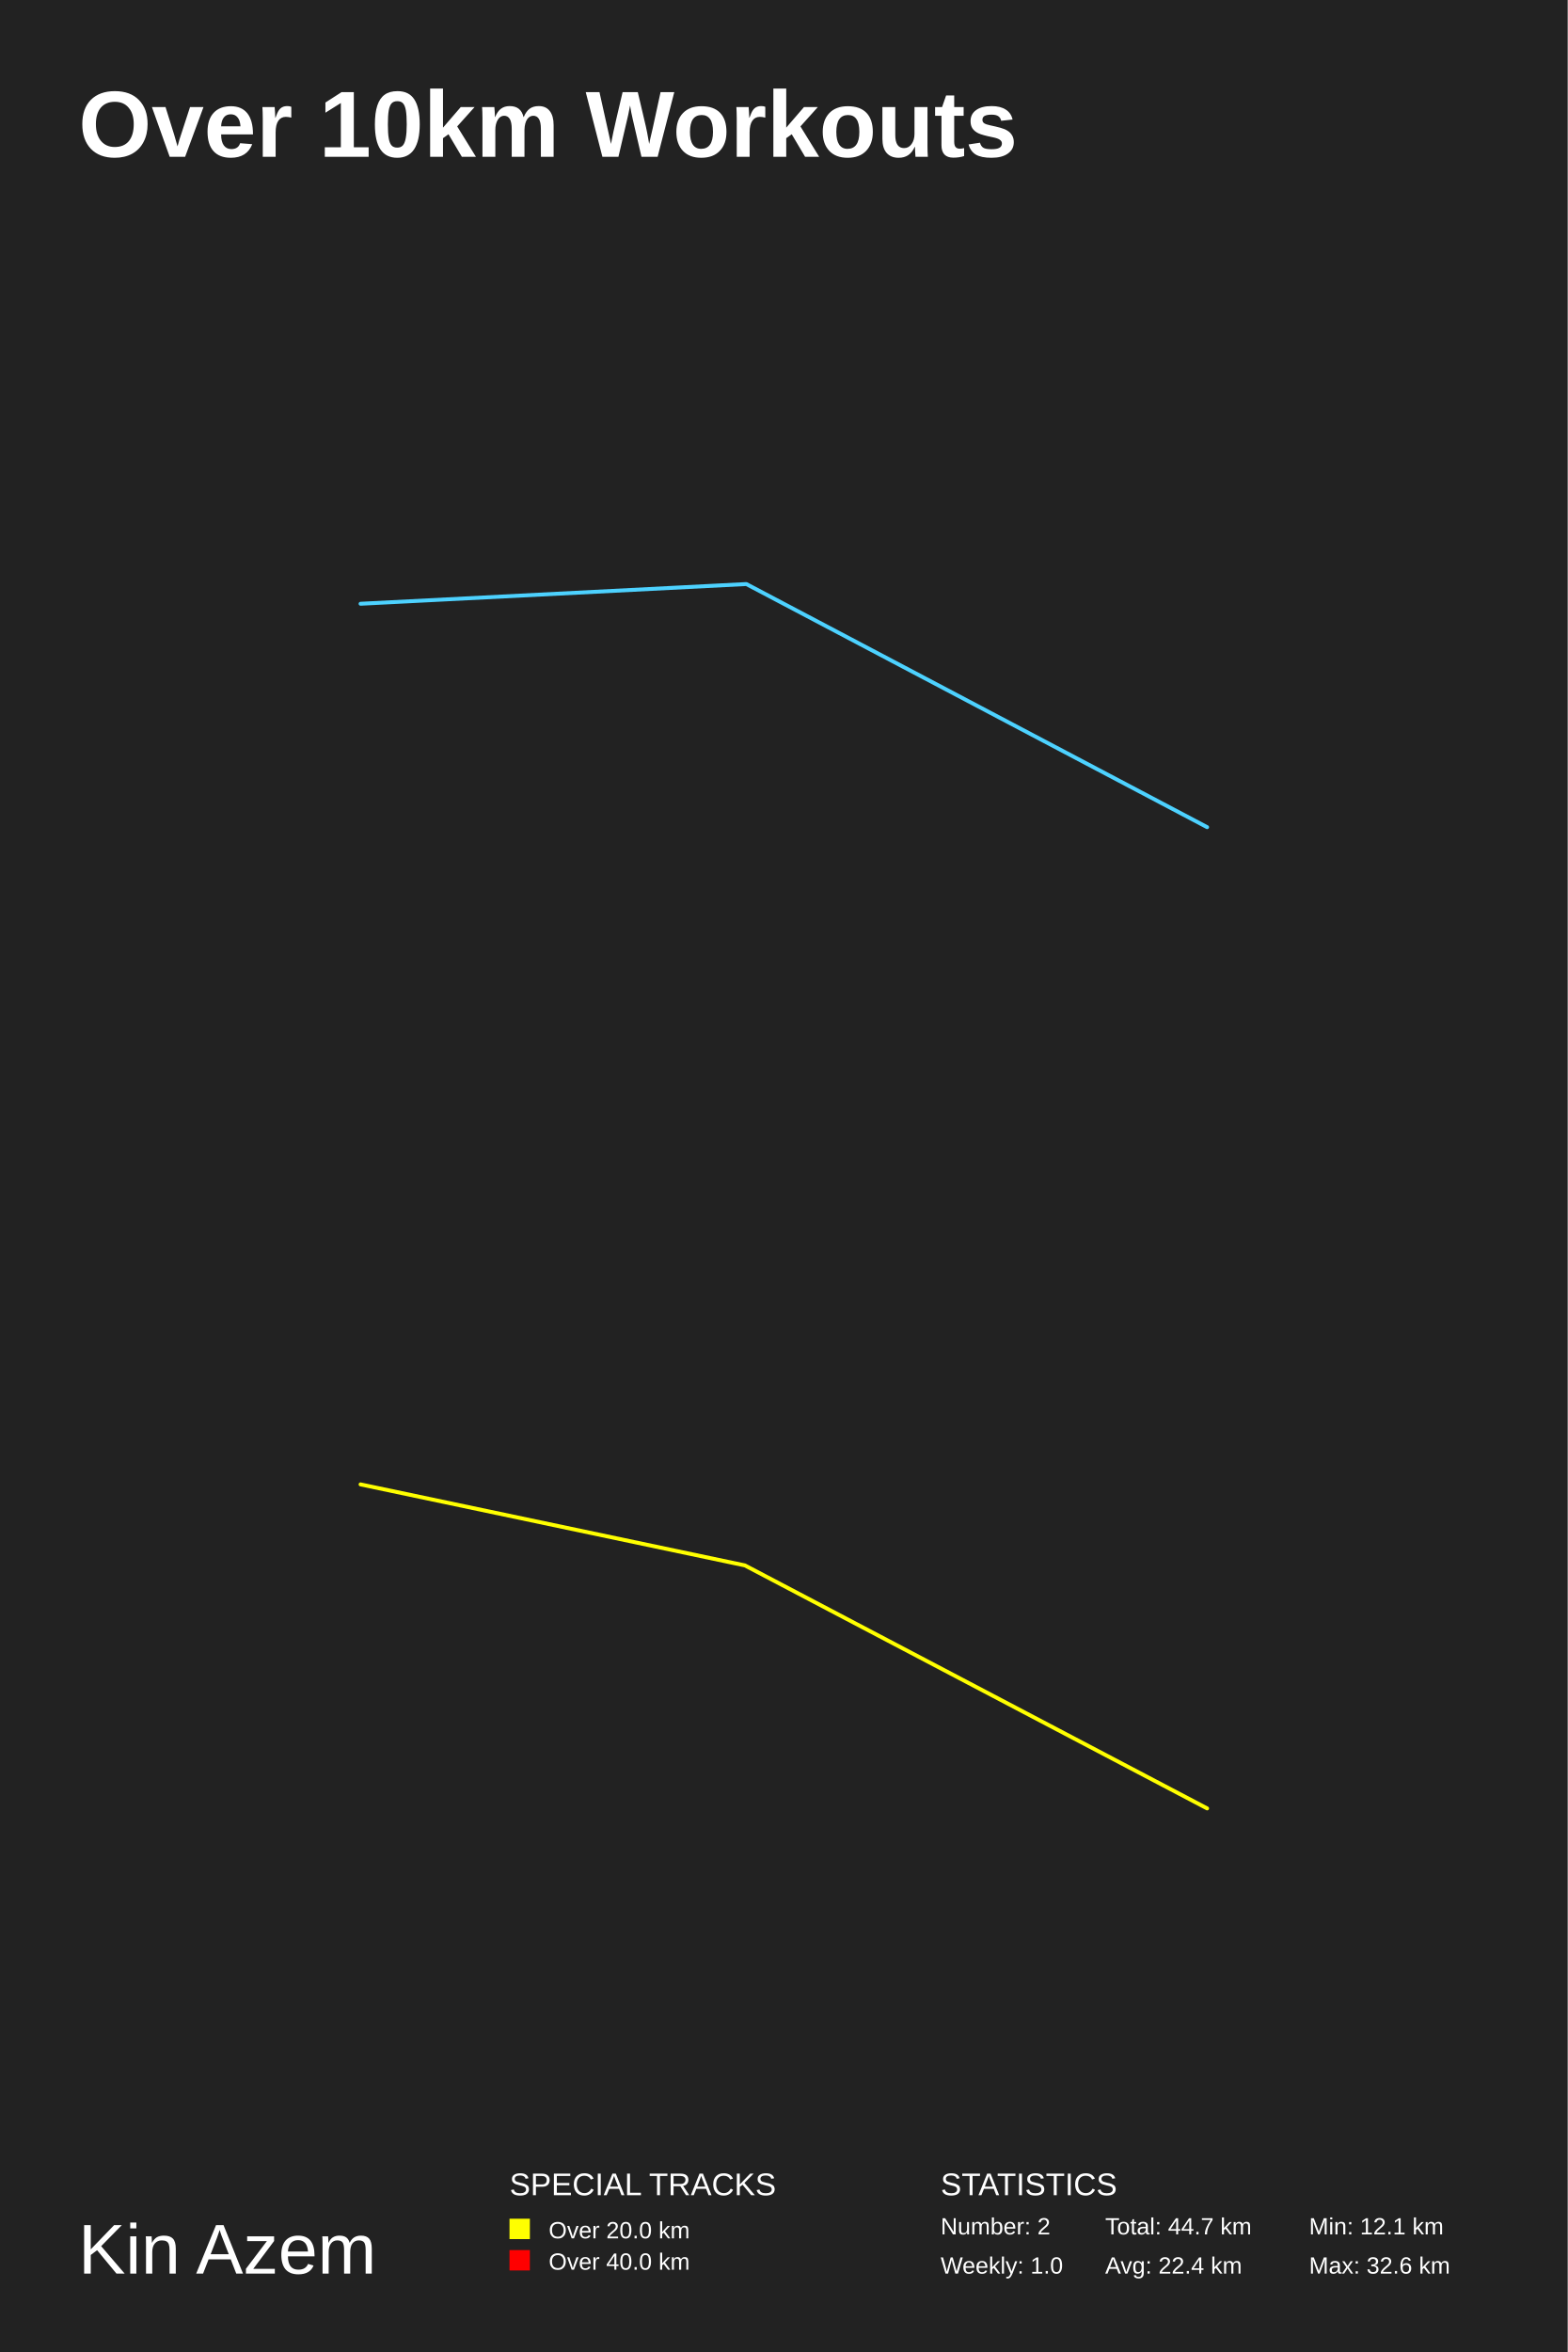
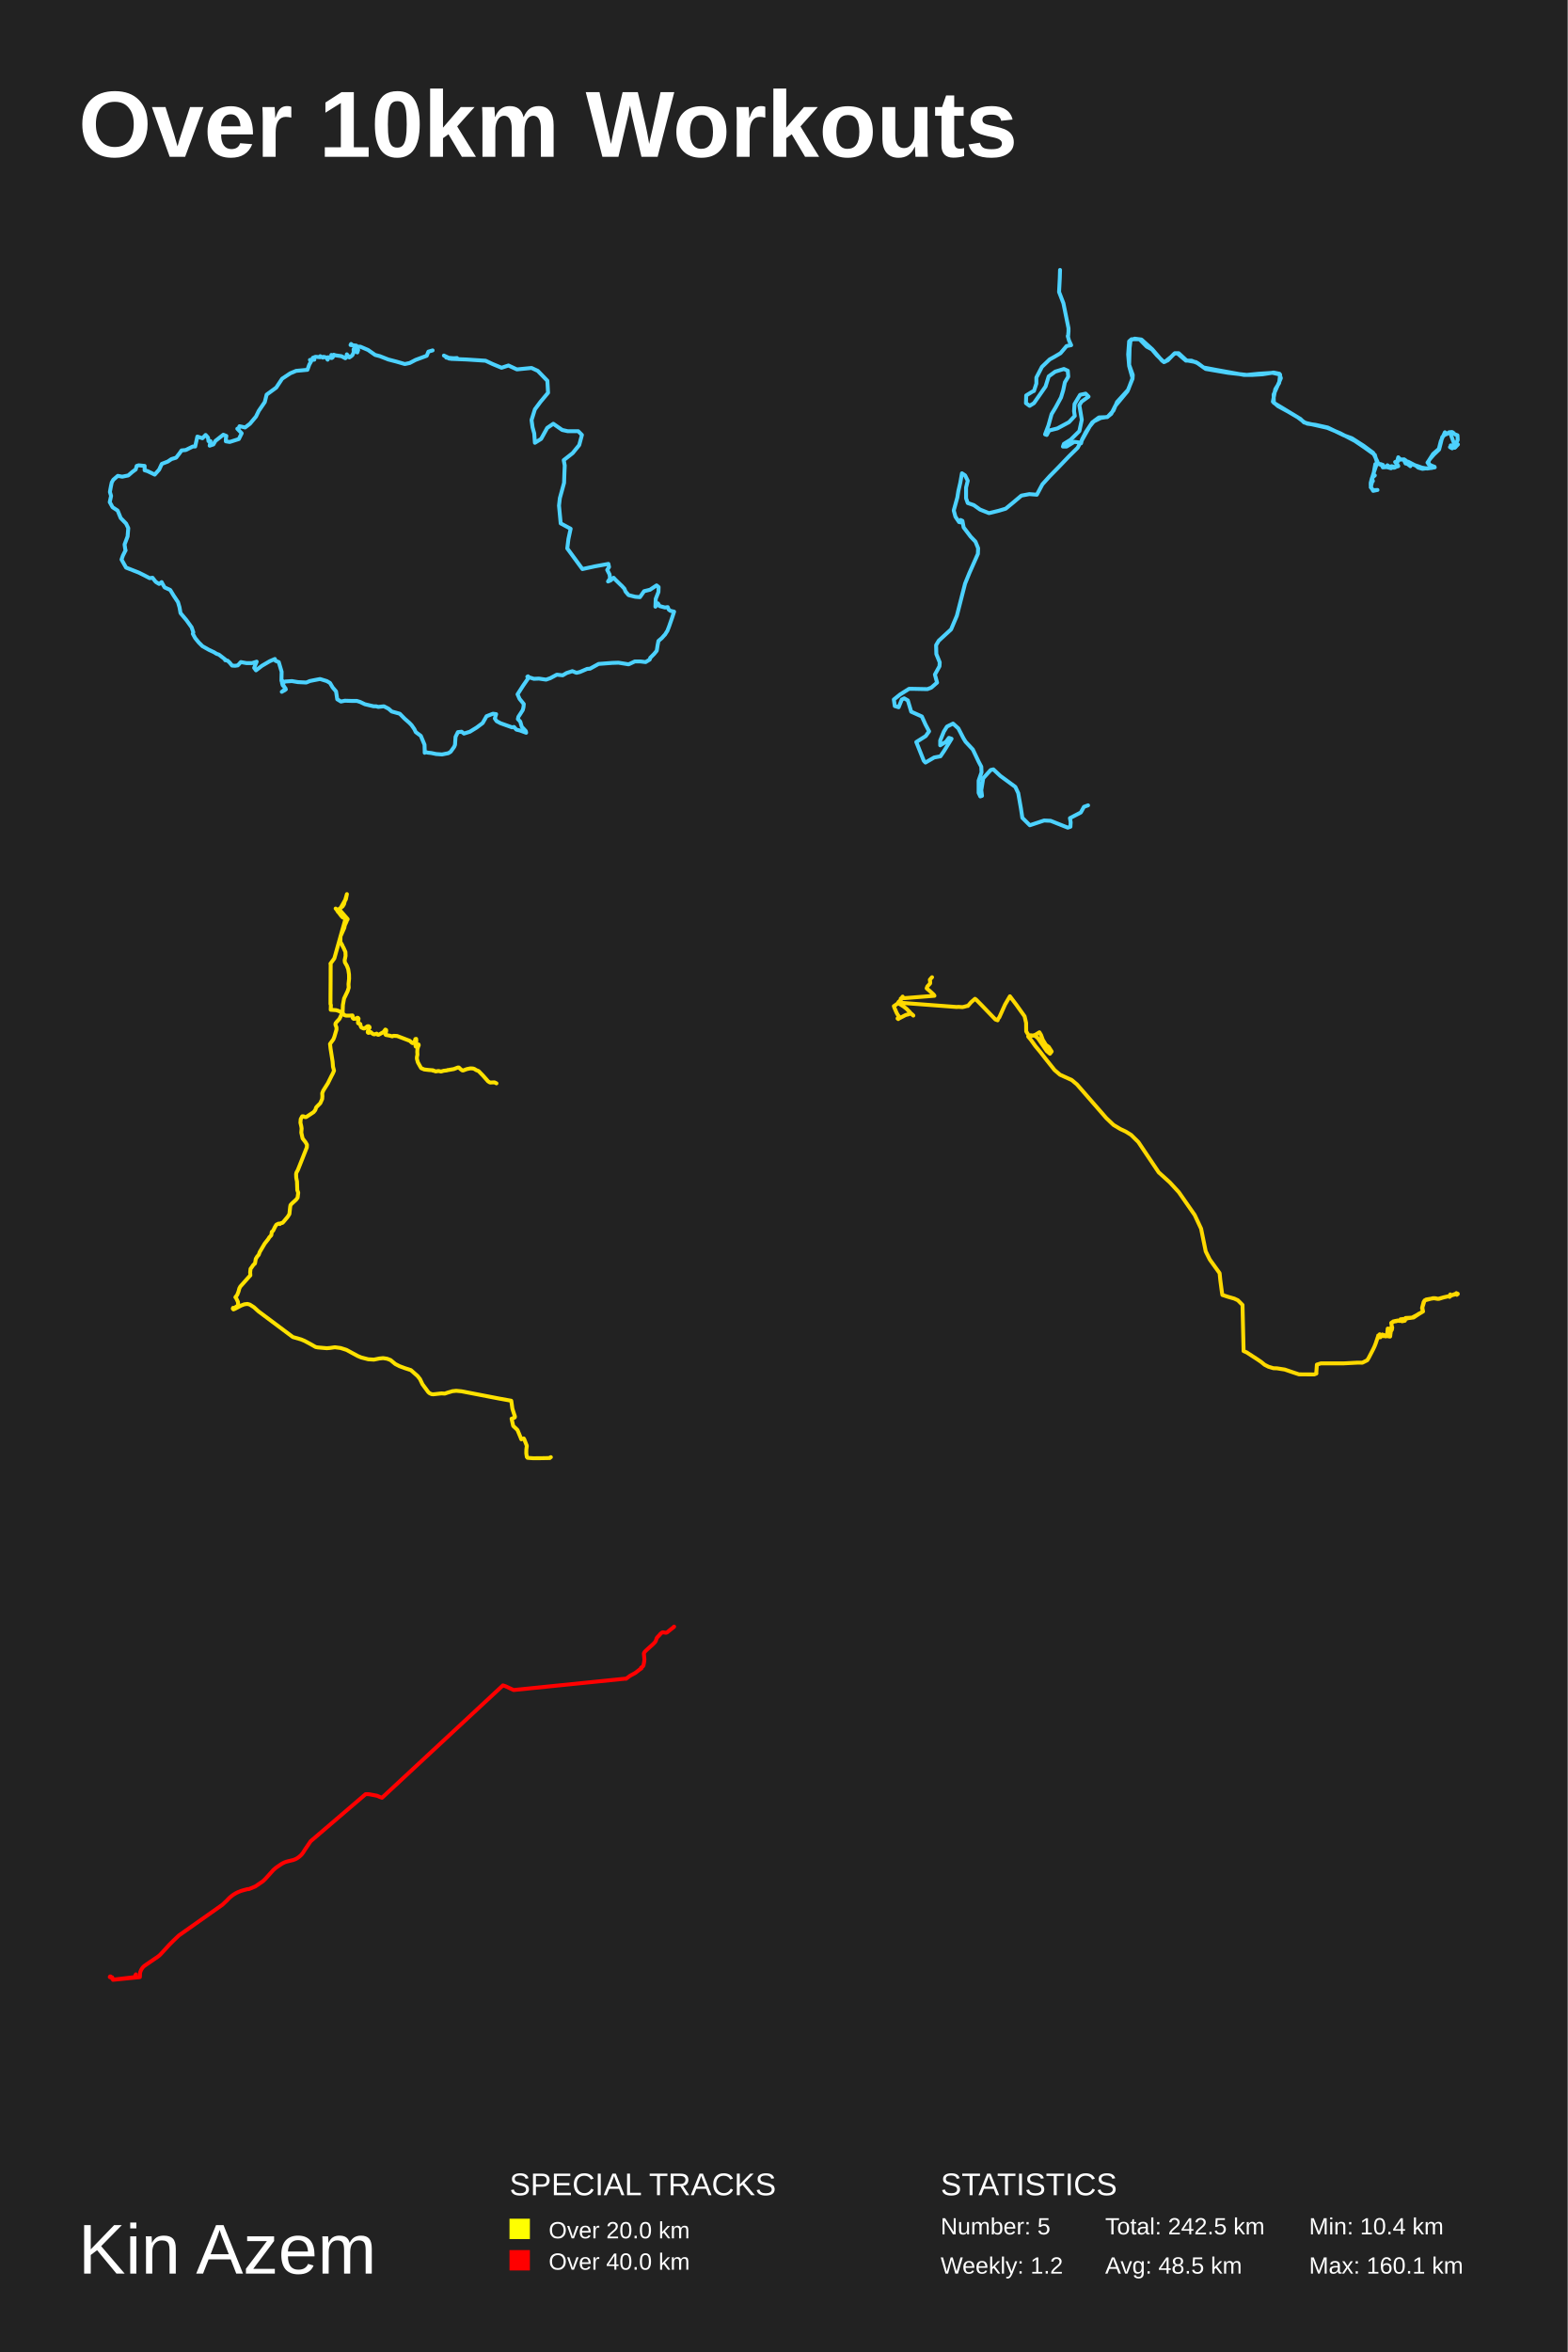
<svg xmlns="http://www.w3.org/2000/svg" baseProfile="full" height="300mm" version="1.1" viewBox="0,0,200,300" width="200mm">
  <defs />
  <rect fill="#222222" height="300" width="200" x="0" y="0" />
  <text fill="#FFFFFF" style="font-size:12px; font-family:Arial; font-weight:bold;" x="10" y="20">Over 10km Workouts</text>
  <text fill="#FFFFFF" style="font-size:9px; font-family:Arial" x="10" y="290">Kin Azem</text>
  <text fill="#FFFFFF" style="font-size:4px; font-family:Arial" x="65" y="280">SPECIAL TRACKS</text>
  <rect fill="yellow" height="2.6" width="2.6" x="65" y="283" />
  <text fill="#FFFFFF" style="font-size:3px; font-family:Arial" x="70" y="285.5">Over 20.0 km</text>
  <rect fill="red" height="2.6" width="2.6" x="65" y="287" />
  <text fill="#FFFFFF" style="font-size:3px; font-family:Arial" x="70" y="289.5">Over 40.0 km</text>
  <text fill="#FFFFFF" style="font-size:4px; font-family:Arial" x="120" y="280">STATISTICS</text>
-   <text fill="#FFFFFF" style="font-size:3px; font-family:Arial" x="120" y="285">Number: 2</text>
-   <text fill="#FFFFFF" style="font-size:3px; font-family:Arial" x="120" y="290">Weekly: 1.0</text>
-   <text fill="#FFFFFF" style="font-size:3px; font-family:Arial" x="141" y="285">Total: 44.7 km</text>
-   <text fill="#FFFFFF" style="font-size:3px; font-family:Arial" x="141" y="290">Avg: 22.4 km</text>
-   <text fill="#FFFFFF" style="font-size:3px; font-family:Arial" x="167" y="285">Min: 12.1 km</text>
-   <text fill="#FFFFFF" style="font-size:3px; font-family:Arial" x="167" y="290">Max: 32.6 km</text>
-   <polyline fill="none" opacity="1" points="154.0,105.505 95.215,74.495 46.0,77.01" stroke="#4DD2FF" stroke-dasharray="none" stroke-linecap="round" stroke-linejoin="round" stroke-width="0.5" />
-   <polyline fill="none" opacity="1" points="154.0,230.663 95.031,199.669 46.0,189.337" stroke="yellow" stroke-dasharray="none" stroke-linecap="round" stroke-linejoin="round" stroke-width="0.5" />
+   <text fill="#FFFFFF" style="font-size:3px; font-family:Arial" x="120" y="285">Number: 5</text>
+   <text fill="#FFFFFF" style="font-size:3px; font-family:Arial" x="120" y="290">Weekly: 1.2</text>
+   <text fill="#FFFFFF" style="font-size:3px; font-family:Arial" x="141" y="285">Total: 242.5 km</text>
+   <text fill="#FFFFFF" style="font-size:3px; font-family:Arial" x="141" y="290">Avg: 48.5 km</text>
+   <text fill="#FFFFFF" style="font-size:3px; font-family:Arial" x="167" y="285">Min: 10.4 km</text>
+   <text fill="#FFFFFF" style="font-size:3px; font-family:Arial" x="167" y="290">Max: 160.1 km</text>
+   <polyline fill="none" opacity="1" points="56.933,45.615 57.879,45.694 58.309,45.668 57.299,45.747 56.632,45.352 57.535,45.774 59.513,45.853 61.943,46.011 62.846,46.433 63.985,46.907 64.867,46.617 65.941,47.118 67.812,46.934 68.607,47.303 69.833,48.568 69.919,50.097 68.951,51.257 68.242,52.207 67.812,53.577 67.941,54.5 68.156,55.291 68.242,56.477 69.037,55.977 69.811,54.579 70.585,54.052 71.725,54.843 72.434,55.001 73.767,55.001 74.24,55.476 73.896,56.767 73.058,57.796 71.918,58.692 72.047,59.377 72.004,60.353 71.961,61.592 71.424,63.543 71.316,64.492 71.531,66.759 72.8,67.444 72.52,68.736 72.37,69.949 74.305,72.585 75.874,72.242 77.615,71.926 77.615,71.926 77.701,72.321 77.465,72.691 77.766,73.27 77.83,73.771 77.572,74.167 77.895,74.035 78.282,73.692 78.497,73.93 79.228,74.641 79.271,74.668 79.658,75.089 79.808,75.458 80.195,75.907 81.034,76.118 81.636,76.17 82.173,75.406 82.926,75.221 83.764,74.668 84.022,74.879 84.001,75.511 83.657,76.381 83.614,77.383 83.786,77.172 83.936,76.961 84.151,77.304 84.839,77.488 85.183,77.436 85.312,77.752 85.527,77.91 86.0,78.016 85.742,78.806 85.355,79.914 85.14,80.467 84.968,80.731 84.839,80.942 84.732,81.047 84.431,81.39 84.087,81.68 84.001,81.759 83.893,82.312 83.786,82.998 83.463,83.393 82.947,83.92 82.99,83.868 82.883,84.131 82.367,84.448 81.7,84.368 80.991,84.368 80.195,84.737 79.55,84.632 78.905,84.527 78.11,84.553 76.368,84.685 75.272,85.291 74.907,85.317 73.982,85.713 73.552,85.818 73.015,85.607 72.284,85.845 71.789,86.135 71.037,86.055 70.198,86.504 69.661,86.688 68.758,86.556 68.113,86.583 67.274,86.319 67.36,86.266 67.468,86.398 66.737,87.453 66.264,88.191 66.027,88.56 66.285,89.14 66.823,89.799 66.78,90.22 66.694,90.563 66.393,91.037 66.135,91.433 66.07,91.723 66.371,92.039 66.565,92.698 67.081,93.252 67.124,93.463 66.328,93.173 65.877,93.067 65.576,92.724 65.34,92.777 63.856,92.25 63.362,91.986 63.125,91.644 63.297,91.09 62.889,91.037 62.072,91.354 61.577,92.224 60.803,92.804 59.943,93.331 59.191,93.568 58.89,93.331 58.417,93.383 58.116,93.99 58.051,94.991 57.944,95.255 57.492,95.888 57.191,96.072 56.396,96.23 55.643,96.177 55.02,96.046 54.526,95.993 54.311,95.914 54.225,95.914 54.182,96.019 54.182,95.703 54.16,94.991 53.687,93.858 53.042,93.383 52.87,93.014 52.505,92.487 52.225,92.197 51.623,91.67 51,91.037 49.968,90.748 49.581,90.405 48.979,90.089 48.248,90.168 47.99,90.089 47.667,90.089 46.549,89.825 45.947,89.535 45.517,89.403 44.851,89.403 43.991,89.377 43.497,89.482 43.024,89.192 42.873,88.191 42.443,87.69 42.099,87.11 41.691,86.873 40.831,86.609 40.014,86.767 39.498,86.873 39.519,86.873 39.068,87.057 38.014,87.004 37.24,86.873 36.423,86.925 35.972,87.057 35.972,87.084 36.058,87.4 36.423,87.795 36.251,88.085 36.187,88.059 35.95,88.243 36.208,88.085 36.187,88.112 36.359,88.006 36.466,87.927 36.058,87.242 36.079,86.873 36.101,86.925 36.058,86.952 36.036,86.952 36.187,87.084 35.993,87.084 36.036,86.873 36.079,86.952 35.993,86.978 35.907,86.846 35.929,85.686 35.563,84.448 35.155,84.289 35.069,84.052 34.403,84.342 33.414,84.922 32.661,85.502 32.425,85.186 32.747,84.395 32.145,84.579 31.436,84.579 30.726,84.448 30.339,84.869 29.995,84.922 29.608,84.896 29.501,84.764 29.286,84.5 29.028,84.263 28.727,84.21 28.748,84.131 27.931,83.499 27.63,83.393 27.286,83.182 26.663,82.892 25.824,82.418 25.351,81.943 24.9,81.39 24.599,80.836 24.663,80.652 24.448,80.019 23.782,79.096 23.03,78.2 22.901,77.462 22.707,76.803 22.148,75.959 21.718,75.248 21.009,74.931 20.772,74.536 20.622,74.246 20.299,74.483 19.912,74.246 19.805,74.14 19.461,73.692 19.095,73.745 18.386,73.376 17.698,73.033 16.085,72.401 15.505,71.372 15.677,70.872 16.021,70.186 16.021,70.213 15.999,70.186 16.021,70.186 15.978,70.054 15.892,69.448 16.279,68.42 16.365,67.365 16.085,66.785 15.397,66.074 15.01,65.125 14.365,64.703 14.0,64.044 14.172,63.253 14.021,62.752 14.15,62.04 14.258,61.539 14.451,61.197 15.032,60.696 15.591,60.801 16.365,60.643 16.881,60.195 17.311,59.878 17.44,59.43 17.698,59.351 18.45,59.43 18.45,59.984 18.816,60.089 19.74,60.537 20.299,59.905 20.643,59.167 21.396,58.877 21.869,58.56 22.471,58.376 22.901,57.822 23.159,57.453 23.696,57.4 24.599,56.952 24.9,56.952 25.179,55.687 25.824,55.897 26.233,55.476 26.534,55.818 26.598,56.267 26.856,56.267 26.749,56.847 27.222,56.688 27.48,56.24 28.49,55.449 28.877,55.607 28.813,56.003 28.813,56.293 29.307,56.372 30.468,56.003 30.834,55.265 30.275,54.685 30.425,54.685 30.554,54.368 30.941,54.447 31.264,54.527 31.887,54.052 32.661,53.129 33.005,52.417 33.779,51.284 34.016,50.335 35.241,49.438 35.993,48.305 37.025,47.619 37.778,47.303 39.218,47.171 39.455,46.512 39.691,46.09 39.541,45.905 40.1,45.879 39.906,45.642 40.25,45.51 40.852,45.563 40.852,45.431 41.196,45.615 41.282,45.51 41.605,45.589 41.798,45.879 41.863,45.563 41.97,45.589 42.314,45.668 42.443,45.589 42.271,45.273 42.594,45.378 42.572,45.246 42.809,45.325 43.54,45.431 43.604,45.457 44.056,45.694 44.185,45.589 44.249,45.194 44.572,45.589 44.808,45.431 44.958,45.299 45.13,44.93 45.109,44.561 45.582,44.956 45.689,44.64 45.453,44.192 45.453,44.086 44.722,44.007 44.787,43.875 45.087,44.113 45.732,44.218 45.969,44.218 46.958,44.64 47.861,45.273 48.463,45.431 49.538,45.853 50.548,46.116 51.645,46.433 52.268,46.301 53.021,45.905 54.44,45.378 54.655,44.851 55.192,44.693" stroke="#4dd2ff" stroke-dasharray="none" stroke-linecap="round" stroke-linejoin="round" stroke-width="0.5" />
+   <polyline fill="none" opacity="1" points="135.236,34.434 135.205,35.458 135.113,37.241 135.668,38.682 136.315,41.867 136.315,42.284 136.253,43.004 136.223,42.853 136.377,43.422 136.654,44.028 136.068,44.142 135.298,45.052 134.527,45.507 133.911,45.848 132.925,46.796 132.216,48.161 132.216,48.92 131.908,49.868 131.723,49.944 130.921,50.437 130.89,51.422 131.353,51.764 131.908,51.422 133.387,49.299 133.788,48.01 134.62,47.403 135.729,47.062 136.223,47.289 136.284,48.048 135.853,48.768 135.637,49.792 135.36,50.702 134.682,51.953 134.158,52.825 133.757,54.266 133.325,55.404 133.541,55.48 133.849,54.911 134.897,54.646 136.377,53.849 137.116,53.053 137.024,52.446 137.086,51.536 137.795,50.361 138.503,50.209 138.873,50.588 137.979,51.233 137.702,51.688 138.01,53.546 137.702,54.987 136.592,56.086 135.729,56.617 135.606,56.959 136.068,56.959 137.055,56.352 137.887,56.466 137.918,56.541 138.041,56.049 138.534,55.101 139.366,53.849 140.414,53.318 141.308,53.167 142.048,52.37 142.51,51.271 143.928,49.716 144.483,48.237 144.051,46.683 143.928,45.204 144.051,43.535 144.36,43.27 145.377,43.27 146.301,44.218 146.949,44.559 147.596,45.318 148.49,46.19 148.983,45.962 149.784,45.128 150.185,45.052 151.295,46 152.003,46 152.836,46.341 153.545,46.872 155.147,47.176 158.692,47.82 159.801,47.82 161.065,47.744 162.483,47.517 163.223,47.669 163.408,48.237 162.729,49.792 162.483,50.323 162.514,51.385 163.654,52.067 165.534,53.205 166.336,53.811 166.767,54.039 167.846,54.191 169.387,54.532 171.421,55.518 172.469,55.897 173.949,56.845 175.182,57.755 175.736,58.892 175.243,60.333 175.027,61.016 175.151,61.357 175.089,61.319 174.873,62.153 175.182,62.532 175.736,62.495 175.182,62.608 174.904,62.115 174.873,61.926 174.873,61.585 175.027,60.978 175.397,60.637 175.212,60.561 175.459,59.196 176.137,59.196 176.445,59.309 176.414,59.613 176.908,59.575 177.462,59.727 177.524,59.461 177.986,59.575 178.387,59.461 177.986,58.93 178.356,58.817 178.449,58.399 178.695,58.627 179.127,58.589 179.404,58.779 179.466,59.158 179.682,59.234 179.928,59.461 179.712,59.12 180.298,59.272 180.884,59.461 181.408,59.651 182.086,59.764 182.548,59.689 183.041,59.613 182.64,59.461 182.147,59.044 182.116,59.006 182.425,58.551 182.918,57.982 183.596,57.338 183.812,56.504 183.997,55.745 184.336,55.442 184.705,55.29 184.86,55.214 185.229,55.101 185.384,55.176 185.384,55.214 185.63,55.404 185.938,55.518 185.969,56.124 185.753,56.541 185.045,57.034 184.983,57.034 185.26,57.186 185.568,56.693 185.599,56.921 185.538,56.807 185.692,57.034 185.353,57.11 185.229,56.996 185.445,56.845 185.846,56.617 186.0,56.693 185.599,57.11 185.445,56.883 185.63,56.996 185.26,57.186 185.384,56.996 185.075,56.807 185.63,56.921 184.983,55.138 185.229,55.101 184.86,55.138 184.49,55.404 184.336,55.138 183.812,56.276 183.565,57.262 182.825,57.907 182.271,58.779 182.24,59.196 182.702,59.423 183.01,59.537 182.671,59.689 182.024,59.727 181.469,59.802 180.945,59.651 180.668,59.423 179.651,58.892 179.682,59.12 179.774,59.347 179.404,59.006 179.312,59.12 179.065,58.589 178.634,58.627 178.387,58.324 178.233,58.892 178.079,58.892 178.356,59.385 177.925,59.651 177.432,59.651 177,59.347 176.938,59.537 176.568,59.537 176.507,59.461 176.229,59.347 175.767,59.044 175.613,58.779 175.397,58.02 174.072,57.072 172.839,56.238 170.959,55.252 169.325,54.57 166.983,54.039 166.366,53.887 165.904,53.432 164.363,52.522 163.038,51.802 162.39,51.233 162.699,49.64 163.192,48.844 163.315,47.782 162.36,47.555 160.572,47.669 159.062,47.82 156.688,47.555 153.822,47.062 152.589,46.19 151.356,45.962 150.37,45.052 149.877,45.052 149.414,45.507 148.613,46.152 148.274,46.038 147.565,45.204 147.01,44.559 145.623,43.308 144.76,43.194 144.236,43.384 144.113,44.37 144.051,46.531 144.514,47.82 144.483,48.313 143.836,49.906 142.264,51.802 141.771,52.788 141.247,53.205 140.199,53.243 139.582,53.698 139.027,54.38 137.979,56.238 137.764,56.579 137.486,57.11 136.408,58.172 134.99,59.651 133.911,60.75 132.986,61.774 132.277,63.101 131.322,63.025 130.305,63.215 129.226,64.125 128.301,64.883 127.408,65.149 126.175,65.452 125.034,64.997 124.233,64.428 123.462,64.163 123.247,63.556 123.247,62.191 123.462,61.319 123.123,60.637 122.723,60.371 122.507,61.585 122.26,62.646 122.137,63.442 121.675,65.111 121.89,65.907 122.353,66.59 122.753,66.665 122.599,66.4 122.538,66.324 122.63,66.362 122.784,66.438 122.938,67.272 123.832,68.448 124.449,69.092 124.788,69.926 124.757,70.647 123.678,73.073 123.123,74.438 122.753,75.879 122.075,78.533 121.336,80.277 119.764,81.718 119.425,82.287 119.455,83.424 119.887,84.486 119.856,84.979 119.271,86.04 119.548,87.064 118.808,87.709 118.315,87.898 116.435,87.86 115.973,87.86 114.832,88.581 114.031,89.225 114.154,90.059 114.647,90.211 115.048,89.225 115.356,89.073 115.818,89.339 116.25,90.78 117.606,91.386 118.068,92.41 118.531,93.282 118.099,93.888 116.897,94.647 117.853,97.035 118.068,97.263 119.178,96.618 119.979,96.467 120.442,95.784 121.397,94.23 121.058,94.116 120.688,94.609 119.949,95.064 119.949,94.457 120.411,93.32 120.812,92.675 121.582,92.296 122.26,92.903 122.908,94.154 123.185,94.609 124.11,95.595 124.849,97.149 125.188,97.794 125.219,98.514 124.849,99.575 124.849,101.13 125.065,101.585 125.281,101.509 125.188,100.789 125.435,99.272 126.39,98.211 126.729,98.135 127.623,98.969 129.534,100.372 129.904,101.168 130.243,103.101 130.428,104.314 131.384,105.262 133.202,104.656 134.034,104.694 136.223,105.566 136.562,105.452 136.592,104.883 136.5,104.352 137.887,103.632 138.288,102.912 138.812,102.722" stroke="#4dd2ff" stroke-dasharray="none" stroke-linecap="round" stroke-linejoin="round" stroke-width="0.5" />
+   <polyline fill="none" opacity="1" points="63.335,138.182 63.08,138.054 62.517,138.08 62.266,137.926 61.614,137.188 61.056,136.617 60.759,136.495 60.519,136.347 60.342,136.289 60.018,136.27 59.549,136.366 59.09,136.54 58.975,136.533 58.762,136.373 58.537,136.161 58.412,136.161 57.901,136.36 57.343,136.456 57.161,136.495 57.124,136.482 56.994,136.533 56.602,136.578 56.263,136.674 55.935,136.604 55.575,136.662 55.304,136.546 55.241,136.565 55.257,136.553 55.231,136.514 54.678,136.476 54.125,136.411 53.734,136.245 53.552,135.937 53.306,135.494 53.187,135.051 53.187,134.852 53.254,134.518 53.233,134.172 53.254,133.8 53.333,133.517 53.421,133.319 53.4,133.222 53.322,133.229 53.171,133.466 53.04,133.492 53.004,133.402 53.051,133.229 53.051,133.113 53.113,132.78 53.093,132.51 52.988,132.529 52.926,132.78 52.754,133.03 52.655,133.055 52.561,133.017 52.279,132.76 50.668,132.144 50.203,132.119 50.042,132.189 49.75,132.106 49.223,132.009 49.16,131.932 49.275,131.483 49.259,131.374 49.16,131.323 48.936,131.631 48.295,131.99 48.206,131.984 48.138,131.939 48.055,131.843 47.846,131.913 47.763,131.939 47.622,131.907 47.445,131.785 47.299,131.644 47.095,131.734 47.001,131.746 46.923,131.695 46.907,131.605 47.033,131.291 47.152,131.073 47.132,130.983 47.022,130.893 46.876,130.899 46.501,131.182 46.396,131.188 46.109,131.06 46.01,130.886 45.969,130.63 45.896,130.572 45.797,130.578 45.682,130.508 45.666,130.386 45.744,129.93 45.666,129.828 45.588,129.815 45.358,129.937 45.119,129.956 44.988,129.834 45.004,129.609 44.962,129.52 44.581,129.545 44.169,129.545 43.971,129.494 43.773,129.314 43.71,129.128 43.747,128.172 43.898,127.357 44.352,126.413 44.488,125.977 44.461,125.528 44.534,124.841 44.524,124.289 44.425,123.628 44.258,123.192 44.002,122.749 43.971,122.486 44.086,121.921 44.07,121.433 43.825,120.887 43.69,120.644 43.679,120.579 43.497,120.265 43.429,120.194 43.424,120.098 43.439,119.43 43.924,118.346 43.987,118.025 44.195,117.575 44.305,117.28 44.336,117.293 44.352,117.229 43.413,116.15 43.278,115.945 43.481,115.772 43.997,114.86 44.065,114.828 44.07,114.745 44.122,114.706 44.154,114.565 44.211,114.276 44.258,114.045 44.029,114.828 44.008,114.841 43.888,115.322 43.71,115.611 43.262,115.945 43.079,116.131 43.022,116.054 42.986,116.061 43.064,116.163 43.137,116.279 43.126,116.324 42.913,115.958 42.819,115.887 42.897,115.964 43.079,116.221 43.549,116.844 43.721,117.023 44.112,117.158 44.222,117.274 44.263,117.312 44.232,117.351 44.138,117.338 44.195,117.338 44.242,117.338 44.248,117.332 43.116,116.26 43.21,116.388 43.538,116.824 44.143,117.152 44.216,117.1 44.128,117.011 42.652,122.248 42.162,122.916 42.188,123.063 42.182,123.615 42.177,125.252 42.167,126.805 42.162,128.063 42.214,128.198 42.193,128.801 42.881,128.846 43.189,128.942 43.622,129.16 43.601,129.34 43.304,129.962 42.954,130.341 42.803,130.534 42.793,130.713 42.923,131.04 42.928,131.323 42.657,132.247 42.527,132.574 42.104,133.152 42.172,133.755 42.433,135.41 42.464,135.815 42.48,136.039 42.615,136.565 42.448,136.944 42.271,137.278 41.838,138.157 41.244,139.1 41.108,139.44 41.129,139.818 41.103,140.178 40.863,140.71 40.42,141.159 40.331,141.268 40.221,141.589 40.008,141.852 39.053,142.487 38.907,142.487 38.74,142.391 38.558,142.385 38.365,142.744 38.328,143.2 38.433,143.649 38.48,143.937 38.438,144.464 38.605,145.214 38.98,145.695 39.163,146.016 39.142,146.35 38.521,147.921 38,149.23 37.817,149.57 37.776,149.769 37.796,150.231 37.89,150.699 37.927,151.796 38.047,152.129 37.968,152.765 37.776,153.021 37.249,153.502 37.061,153.707 37.019,153.938 36.92,154.856 36.706,155.196 36.237,155.76 36.049,155.972 35.804,156.029 35.7,156.126 35.554,156.068 35.257,156.209 35.084,156.491 34.845,156.979 34.672,157.133 34.61,157.556 34.36,157.819 34.214,158.056 33.77,158.621 33.134,159.698 33.009,160.051 32.816,160.269 32.633,160.57 32.529,161.154 32.315,161.346 32.096,161.667 31.966,161.827 31.914,162.289 31.94,162.674 31.82,162.796 31.58,163.065 30.662,164.098 30.537,164.329 30.427,164.739 30.26,165.169 30.031,165.464 30.041,165.476 30.104,165.528 30.354,166.06 30.386,166.406 30.354,166.522 29.885,166.842 29.734,166.817 29.697,166.913 29.781,167.016 29.953,166.951 30.766,166.522 31.168,166.368 31.554,166.317 31.867,166.4 32.399,166.74 32.967,167.259 37.363,170.542 38.422,170.85 38.865,171.036 39.606,171.434 40.268,171.812 40.524,171.863 41.687,171.966 42.094,171.934 42.72,171.844 43.45,171.94 44.195,172.177 45.64,172.96 46.083,173.146 46.98,173.377 47.7,173.421 48.388,173.28 48.879,173.229 49.395,173.312 49.828,173.479 50.428,173.979 50.96,174.255 51.632,174.505 52.42,174.761 53.265,175.505 53.583,175.903 53.896,176.563 54.642,177.57 54.819,177.717 55.074,177.826 55.283,177.845 56.321,177.73 56.743,177.756 57.129,177.621 57.713,177.448 58.204,177.397 58.882,177.461 63.659,178.384 65.218,178.666 65.234,178.724 65.369,179.679 65.531,180.198 65.698,180.692 65.667,180.795 65.536,180.865 65.265,180.955 65.474,181.884 65.823,182.205 66.021,182.404 66.365,183.224 66.506,183.583 66.814,183.474 66.876,183.564 67.21,184.417 67.148,184.891 67.142,185.372 67.21,185.833 67.294,185.878 67.294,185.942 67.554,185.968 68.019,186.0 69.015,185.994 70.141,185.974 70.173,185.904 70.277,185.865" stroke="#ffe200" stroke-dasharray="none" stroke-linecap="round" stroke-linejoin="round" stroke-width="0.5" />
+   <polyline fill="none" opacity="1" points="175.826,170.345 175.937,170.345 175.932,170.299 175.966,170.374 175.947,170.374 176.038,170.38 176.019,170.189 175.956,170.356 175.99,170.432 176.111,170.571 176.024,170.426 176.116,170.385 176.222,170.38 176.453,170.397 176.511,170.403 176.535,170.391 176.54,170.426 176.579,170.374 176.502,170.391 176.56,170.281 176.535,170.287 176.526,170.368 176.526,170.374 176.545,170.333 176.502,170.345 176.521,170.385 176.511,170.299 176.497,170.316 176.507,170.304 176.511,170.316 176.497,170.293 176.492,170.299 176.492,170.31 176.507,170.368 176.555,170.38 176.69,170.409 176.777,170.461 176.878,170.409 177.327,170.484 177.313,170.466 177.293,170.449 177.351,170.466 177.346,170.432 177.375,170.345 177.322,170.414 177.395,170.137 177.428,169.841 177.573,169.61 177.617,169.332 177.544,169.094 177.491,168.747 177.988,168.487 178.196,168.475 178.21,168.452 178.283,168.429 178.519,168.492 178.731,168.434 178.862,168.411 178.881,168.446 178.881,168.44 178.968,168.382 179.002,168.469 178.987,168.434 179.045,168.452 178.992,168.498 179.229,168.458 178.857,168.533 178.944,168.504 178.876,168.348 178.92,168.238 179.258,168.261 179.624,168.139 180.117,168.076 180.754,167.74 181.034,167.56 181.183,167.497 181.55,167.265 181.415,166.866 181.627,166.049 181.917,165.76 182.385,165.679 183.041,165.58 183.543,165.679 184.103,165.505 184.914,165.308 185.02,165.117 185.025,165.111 185.155,165.221 185.266,165.187 185.585,165.059 185.768,165.019 185.86,165.111 185.821,164.978 185.894,165.065 185.855,164.978 185.855,165.152 185.865,165.019 185.87,164.995 185.879,165.007 185.918,165.042 185.865,165.007 185.875,165.013 185.846,164.995 185.87,164.99 185.923,165.019 185.976,165.019 185.976,165.059 185.884,165.065 185.908,165.088 185.937,165.013 185.928,165.048 185.86,165.03 185.86,165.024 185.86,165.013 185.875,165.048 185.865,165.036 185.894,164.99 185.879,165.024 185.817,165.001 185.86,165.019 185.826,165.048 185.85,165.036 185.831,165.065 185.903,165.105 185.884,165.111 185.821,165.019 185.817,165.065 185.826,165.024 185.797,164.938 185.894,165.036 185.821,165.082 185.821,165.053 185.792,164.967 185.846,165.03 185.739,165.042 185.527,165.14 185.445,165.14 185.286,165.204 185.122,165.233 185.126,165.25 184.929,165.418 184.851,165.325 184.224,165.464 183.437,165.679 182.839,165.58 182.395,165.696 181.738,165.87 181.458,166.779 181.545,167.282 181.092,167.549 180.334,168.052 179.306,168.11 179.2,168.296 178.683,168.272 178.674,168.475 178.273,168.429 178.172,168.516 177.998,168.544 177.781,168.533 177.486,168.736 177.549,169.094 177.525,169.361 177.366,169.448 177.259,169.488 177.042,169.459 176.946,170.322 176.632,170.409 176.502,170.432 176.497,170.362 176.478,170.356 176.478,170.322 176.478,170.328 176.502,170.345 176.603,170.345 176.56,170.339 176.415,170.409 176.449,170.356 176.41,170.27 176.362,170.218 176.642,170.414 176.695,170.414 176.685,170.414 176.704,170.42 176.7,170.432 176.637,170.403 176.294,170.409 175.908,170.524 175.913,170.594 175.869,170.576 175.797,170.588 175.807,170.576 175.778,170.542 175.512,171.341 175.358,171.734 175.203,172.064 174.624,173.182 174.431,173.5 173.809,173.812 173.186,173.807 171.439,173.899 168.519,173.899 168.002,174.056 167.935,175.011 167.944,175.196 167.665,175.312 165.72,175.3 164.87,175.017 163.905,174.687 162.901,174.53 162.462,174.519 161.825,174.328 161.337,174.079 160.883,173.708 160.391,173.373 159.889,173.048 159.054,172.504 158.654,172.331 158.514,166.443 157.925,165.852 157.466,165.638 156.675,165.412 155.946,165.175 155.893,164.868 155.685,163.311 155.594,162.396 154.339,160.653 153.822,159.616 153.229,156.71 152.418,154.978 150.396,152.071 149.242,150.814 147.828,149.54 145.227,145.671 144.3,144.756 143.629,144.339 142.929,144.009 142.051,143.482 141.139,142.613 137.398,138.321 136.727,137.759 135.231,137.081 134.536,136.484 133.354,135.001 132.702,134.161 132.089,133.426 131.496,132.603 131.172,132.215 131.809,132.076 132.08,131.995 132.601,131.67 132.813,132.018 133.035,132.626 133.334,133.118 133.33,133.142 133.45,133.286 133.803,133.547 134.169,134.121 133.947,134.405 133.532,134.051 132.413,132.417 132.051,132.122 131.515,132.052 131.23,132.058 130.921,131.554 130.907,130.477 130.714,129.636 129.662,128.159 128.841,127.076 128.223,128.13 127.49,129.758 127.326,129.967 127.273,130.141 126.997,130.042 125.236,128.217 124.502,127.475 124.473,127.481 124.391,127.475 124.386,127.4 123.889,127.835 123.474,128.31 123.465,128.298 123.474,128.275 123.382,128.31 122.977,128.42 122.784,128.46 122.268,128.426 122.036,128.443 114.594,127.881 114.603,127.933 114.536,128.008 114.594,127.956 114.835,128.101 115.293,128.391 115.675,128.692 115.906,128.935 116.061,129.074 116.09,129.15 116.389,129.405 116.519,129.526 116.519,129.538 116.182,129.254 115.931,129.37 115.569,129.457 115.429,129.526 115.269,129.602 115.265,129.613 115.216,129.636 114.796,129.851 114.594,129.961 114.594,129.984 114.512,129.897 114.507,129.909 114.55,129.915 114.666,129.88 114.758,129.781 114.738,129.729 114.55,129.468 114.425,129.26 114.309,129.011 114.246,128.854 114.125,128.588 114.034,128.333 114.13,128.275 114.545,127.979 114.632,127.794 114.763,127.684 114.98,127.452 115.144,127.244 115.096,127.191 115.158,127.116 115.149,127.122 115.004,127.417 114.912,127.377 114.965,127.348 119.212,127.012 119.164,126.925 119.063,126.809 118.571,126.363 118.315,126.154 118.218,126.056 118.315,125.818 118.657,125.442 118.667,125.256 118.624,124.966 118.875,124.677 118.908,124.648" stroke="#ffd900" stroke-dasharray="none" stroke-linecap="round" stroke-linejoin="round" stroke-width="0.5" />
+   <polyline fill="none" opacity="1" points="85.985,207.483 85.994,207.476 86.0,207.481 85.998,207.481 85.991,207.477 85.965,207.51 85.967,207.504 85.977,207.505 85.976,207.503 85.976,207.503 85.967,207.513 85.974,207.509 85.972,207.51 85.974,207.511 85.976,207.508 85.979,207.507 85.976,207.511 85.976,207.509 85.978,207.509 85.977,207.508 85.978,207.508 85.982,207.507 85.982,207.509 85.774,207.675 85.405,207.97 85.104,208.21 85.015,208.251 84.896,208.253 84.585,208.203 84.513,208.213 84.449,208.24 84.402,208.277 84.328,208.339 84.246,208.411 84.193,208.465 84.177,208.511 84.173,208.512 84.041,208.645 83.862,208.83 83.788,208.93 83.739,209.067 83.715,209.131 83.681,209.244 83.643,209.333 83.599,209.399 83.501,209.529 83.272,209.756 83.045,209.96 83.043,209.957 83.037,209.966 82.891,210.095 82.775,210.201 82.514,210.438 82.364,210.575 82.221,210.74 82.146,210.886 82.146,210.977 82.167,211.189 82.209,211.669 82.185,211.923 82.145,212.149 82.139,212.159 82.095,212.414 82.024,212.53 81.926,212.618 81.79,212.709 81.79,212.708 81.785,212.726 81.799,212.743 81.806,212.765 81.815,212.785 81.828,212.768 81.823,212.776 81.832,212.773 81.839,212.776 81.834,212.795 81.831,212.795 81.818,212.811 81.811,212.813 81.81,212.817 81.808,212.813 81.809,212.811 81.804,212.809 81.796,212.822 81.777,212.827 81.783,212.837 81.781,212.834 81.783,212.837 81.778,212.836 81.783,212.837 81.783,212.836 81.782,212.837 81.779,212.838 81.782,212.838 81.779,212.837 81.783,212.837 81.779,212.839 81.777,212.839 81.779,212.835 81.781,212.837 81.781,212.839 81.781,212.836 81.78,212.836 81.78,212.837 81.781,212.836 81.778,212.841 81.776,212.842 81.776,212.831 81.767,212.835 81.765,212.833 81.758,212.834 81.594,212.961 81.321,213.173 81.196,213.271 81.065,213.372 80.368,213.755 79.871,214.127 79.851,214.11 79.849,214.108 65.524,215.564 64.494,215.084 64.163,214.972 48.741,229.303 48.606,229.257 48.406,229.187 48.27,229.118 48.12,229.062 48.057,229.044 48.058,229.037 48.058,229.041 48.053,229.04 48.039,229.039 47.455,228.926 47.14,228.866 47.008,228.849 46.816,228.845 46.633,228.857 39.625,234.858 38.941,235.867 38.665,236.305 38.488,236.536 38.368,236.663 38.149,236.853 37.914,237.016 37.763,237.1 37.608,237.172 37.396,237.249 36.779,237.398 36.5,237.475 36.284,237.555 36.077,237.656 35.879,237.773 35.357,238.124 35.176,238.26 34.873,238.519 34.22,239.248 33.831,239.675 33.534,239.96 32.563,240.622 31.758,240.954 31.581,240.959 31.082,241.093 30.752,241.19 30.432,241.312 30.126,241.46 29.833,241.632 29.6,241.797 29.338,242.011 29.094,242.245 28.983,242.375 28.364,242.959 22.815,246.874 22.238,247.423 21.634,248.021 21.413,248.258 21.205,248.491 20.829,248.902 20.445,249.317 20.295,249.455 20.056,249.633 19.524,249.995 18.931,250.4 18.461,250.723 18.311,250.847 18.175,250.996 18.074,251.147 17.976,251.329 17.894,251.547 17.871,251.646 17.854,251.969 17.844,252.183 14.415,252.526 14.432,252.516 14.436,252.502 14.435,252.501 14.409,252.453 14.376,252.391 14.347,252.322 14.338,252.283 14.32,252.22 14.313,252.213 14.3,252.206 14.302,252.204 14.299,252.206 14.243,252.258 14.203,252.269 14.175,252.244 14.14,252.202 14.114,252.159 14.09,252.141 14.08,252.135 14.115,252.154 14.102,252.159 14.104,252.157 14.09,252.131 14.085,252.128 14.088,252.132 14.104,252.124 14.11,252.119 14.058,252.137 14.05,252.14 14.031,252.158 14.03,252.151 14.054,252.157 14.07,252.157 14.067,252.167 14.056,252.165 14.033,252.148 14.033,252.148 14.045,252.149 14.045,252.147 14.045,252.15 14.044,252.149 14.043,252.146 14.07,252.131 14.061,252.121 14.078,252.118 14.087,252.118 14.081,252.121 14.075,252.127 14.067,252.131 14.056,252.128 14.064,252.124 14.07,252.127 14.077,252.124 14.073,252.125 14.071,252.12 14.073,252.118 14.075,252.115 14.075,252.122 14.083,252.122 14.086,252.115 14.078,252.117 14.071,252.121 14.073,252.099 14.075,252.093 14.078,252.102 14.083,252.136 14.079,252.131 14.086,252.114 14.089,252.116 14.09,252.114 14.089,252.112 14.085,252.107 14.089,252.112 14.096,252.109 14.098,252.103 14.107,252.1 14.113,252.101 14.113,252.109 14.043,252.13 14.045,252.133 14.038,252.146 14.032,252.166 14.035,252.171 14.033,252.173 14.031,252.166 14.02,252.176 14.015,252.174 14.014,252.178 14.02,252.175 14.022,252.173 14.025,252.174 14.028,252.166 14.03,252.17 14.033,252.171 14.033,252.172 14.027,252.169 14.026,252.171 14.024,252.173 14.026,252.177 14.018,252.18 14.017,252.176 14.016,252.18 14.016,252.178 14.016,252.18 14.02,252.176 14.024,252.176 14.028,252.174 14.024,252.175 14.023,252.172 14.024,252.172 14.03,252.165 14.034,252.169 14.035,252.165 14.024,252.172 14.01,252.176 14.008,252.177 14.006,252.173 14.006,252.174 14.008,252.175 14.007,252.173 14.005,252.18 14.005,252.176 14.009,252.171 14.016,252.18 14.014,252.18 14.018,252.179 14.013,252.183 14.012,252.183 14.013,252.187 14.012,252.185 14.02,252.168 14.058,252.119 14.058,252.118 14.06,252.118 14.06,252.118 14.064,252.119 14.056,252.123 14.052,252.124 14.053,252.121 14.056,252.121 14.055,252.125 14.057,252.125 14.045,252.14 14.017,252.165 14.021,252.151 14.014,252.152 14.009,252.15 14.073,252.117 14.07,252.119 14.061,252.117 14.056,252.117 14.042,252.099 14.056,252.135 14.059,252.142 14.065,252.163 14.074,252.167 14.079,252.173 14.074,252.18 14.08,252.17 14.095,252.158 14.11,252.174 14.18,252.257 14.199,252.281 14.208,252.293 14.222,252.299 14.237,252.281 14.256,252.268 14.281,252.239 14.311,252.217 14.321,252.22 14.367,252.365 14.409,252.45 14.441,252.508 14.428,252.52 14.426,252.52 14.445,252.505 17.381,252.16 17.381,252.154 17.383,252.155 17.382,252.154 17.374,252.144 17.334,252.109 17.287,252.064 17.257,252.033 17.248,252.004 17.305,251.945 17.309,251.919 17.311,251.869 17.337,251.837 17.334,251.839 17.337,251.832" stroke="red" stroke-dasharray="none" stroke-linecap="round" stroke-linejoin="round" stroke-width="0.5" />
</svg>
